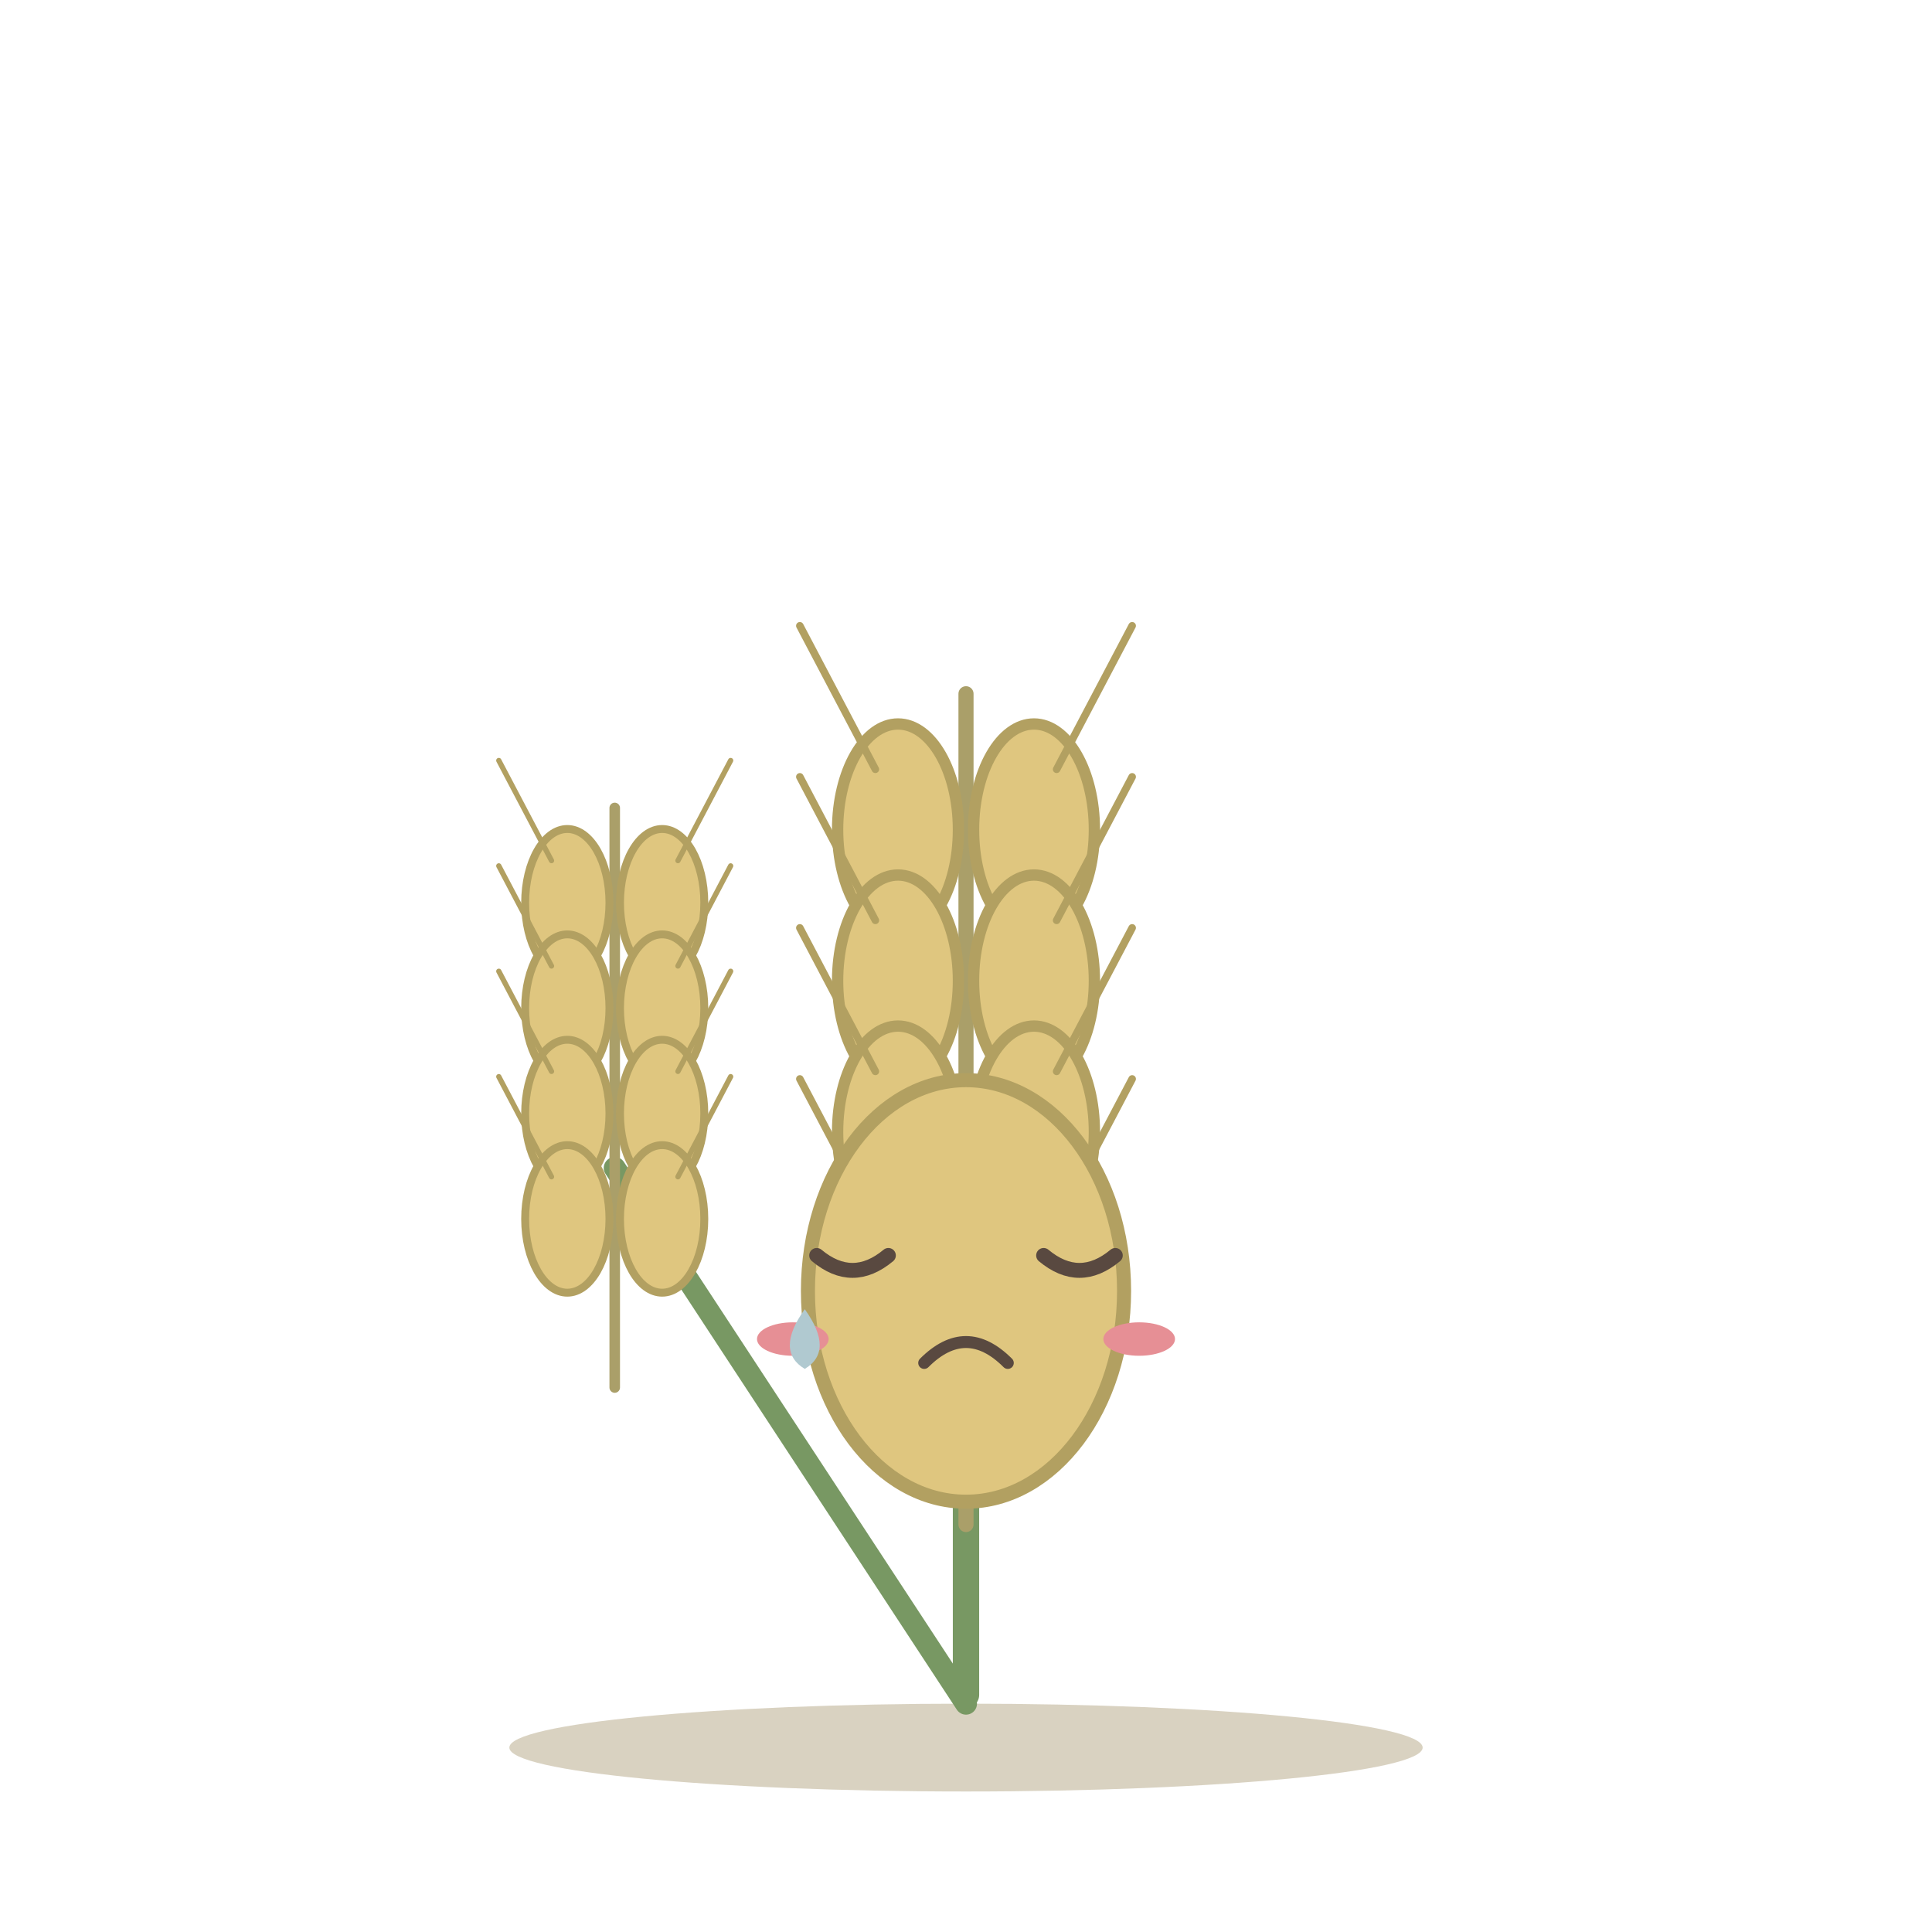
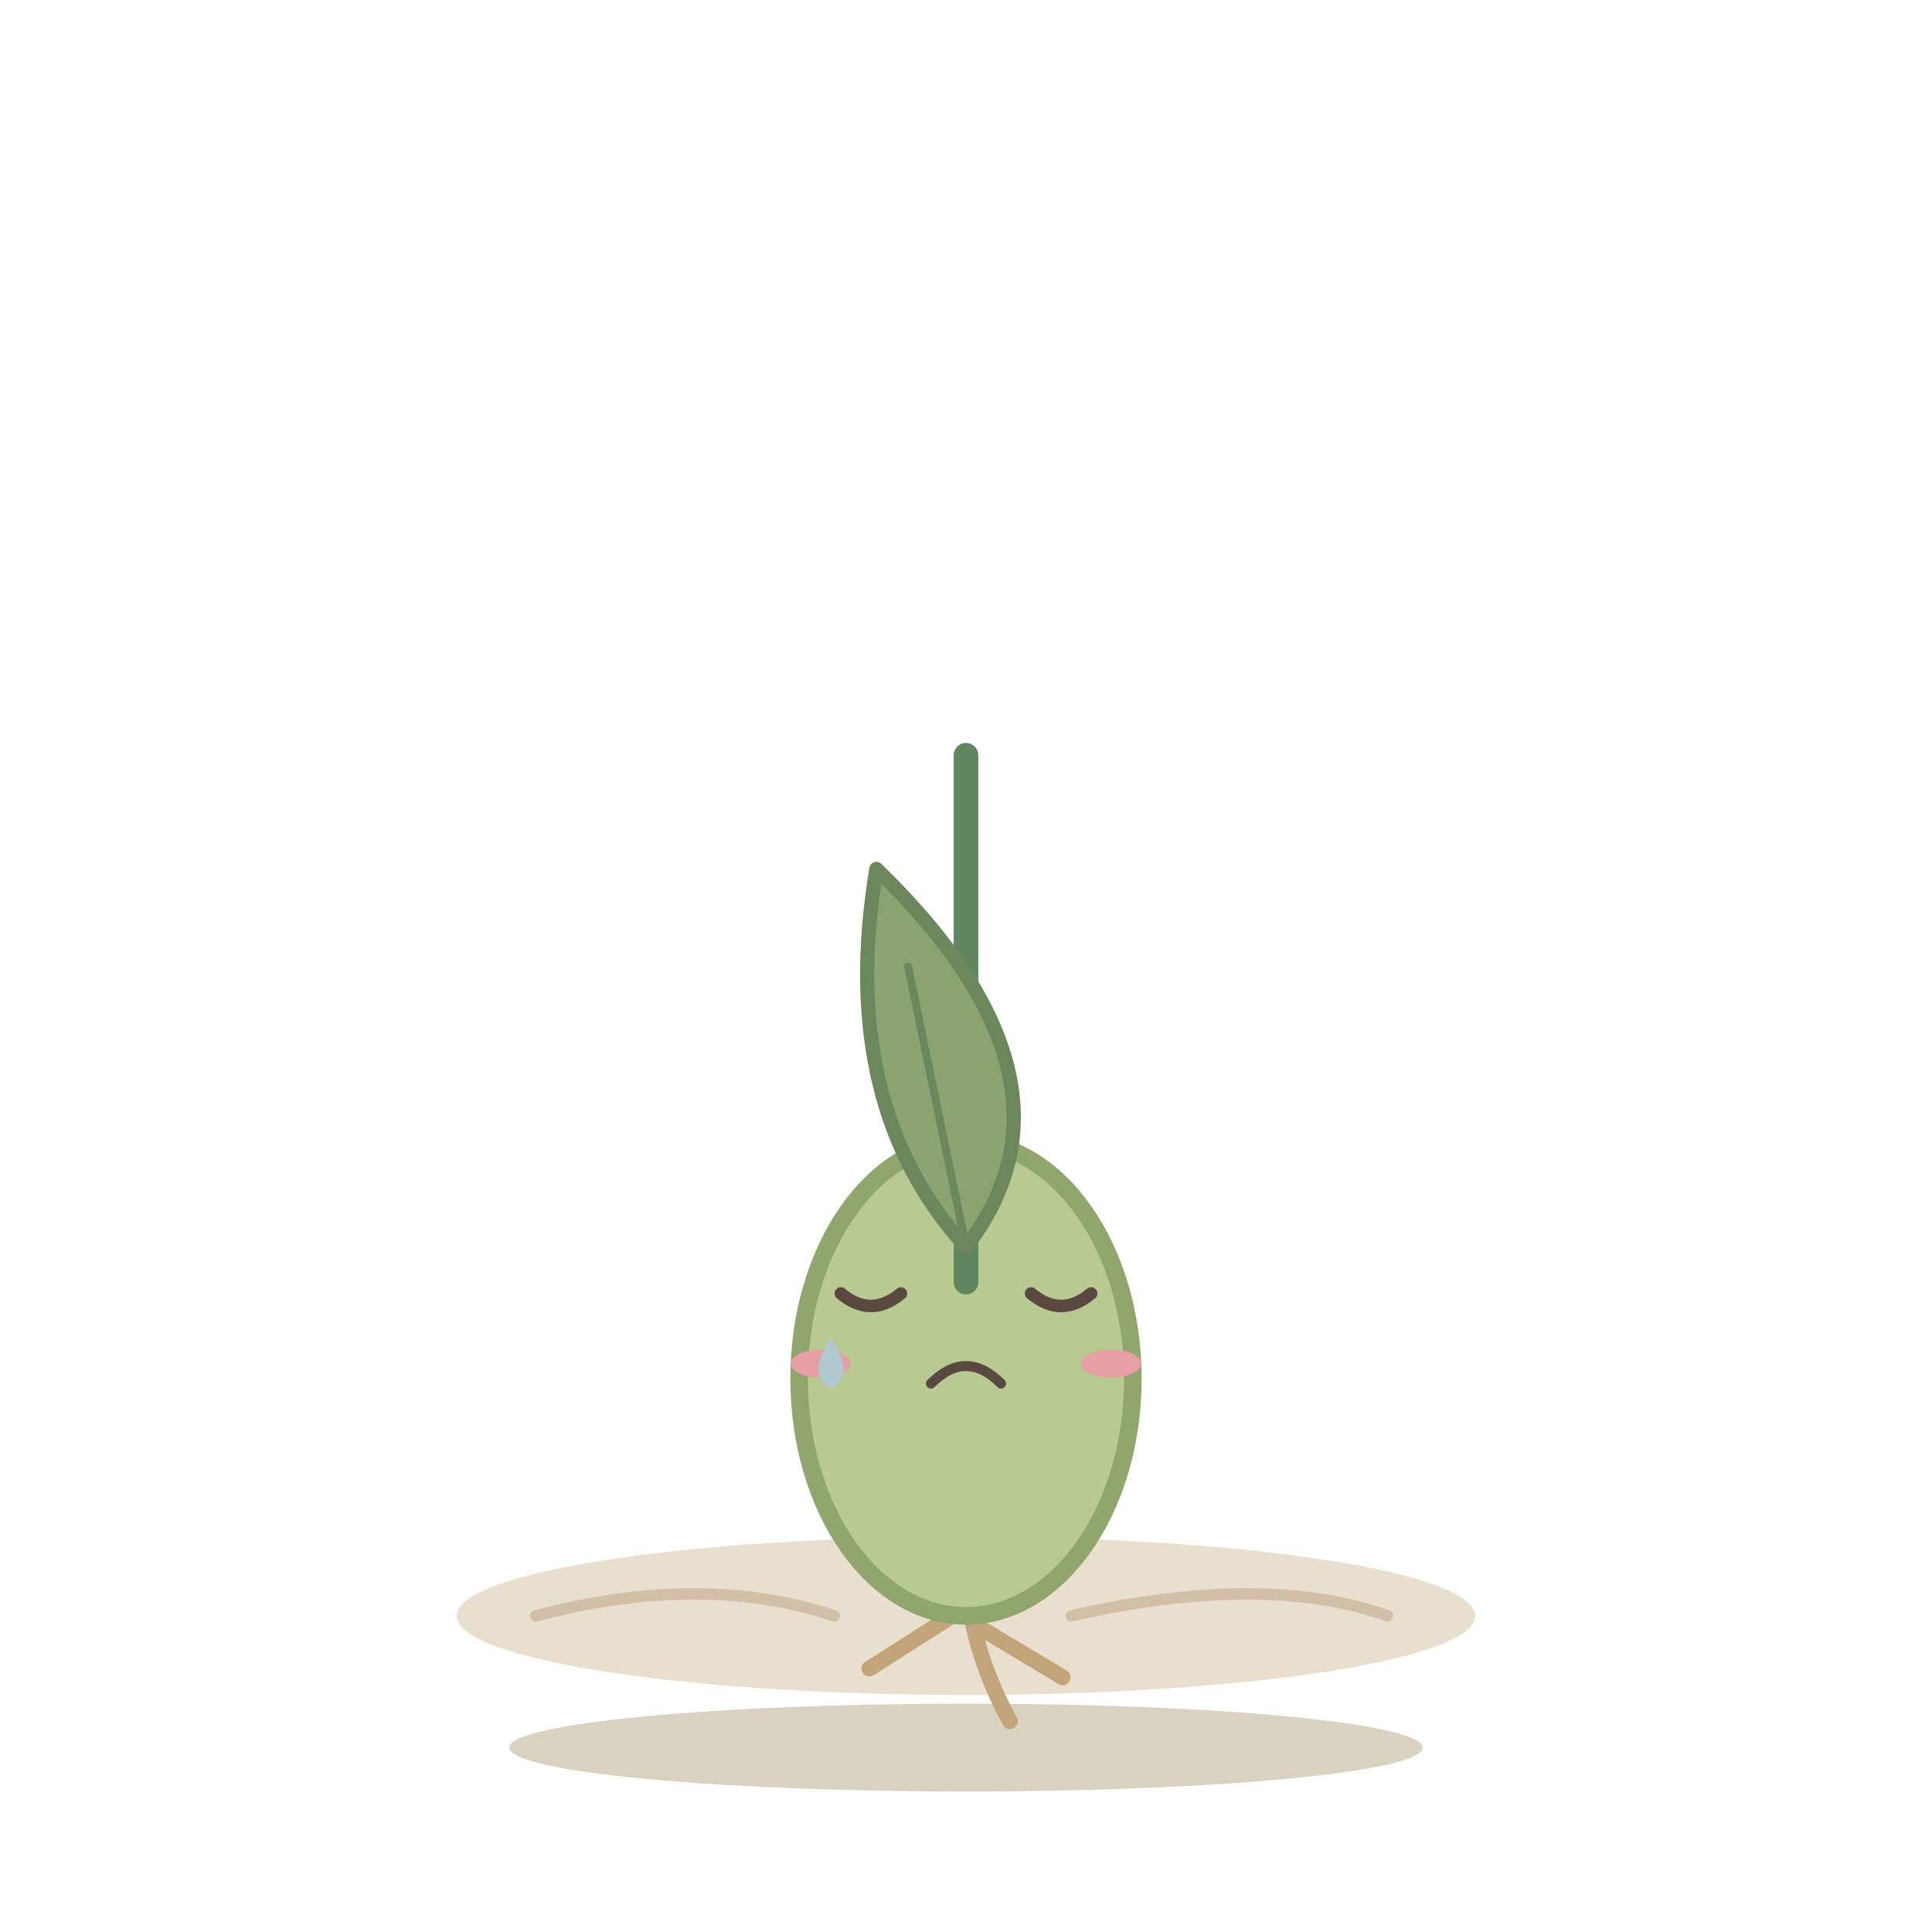
<svg xmlns="http://www.w3.org/2000/svg" width="220" height="220" viewBox="0 0 220 220" role="img" data-character="barley" data-stage="3">
  <ellipse cx="110" cy="199" rx="52" ry="5" fill="#d9d2c1" stroke="none" stroke-width="2" />
-   <path d="M110 161V193" fill="none" stroke="#789863" stroke-width="3" stroke-linecap="round" stroke-linejoin="round" />
-   <path d="M110 194 70 133" fill="none" stroke="#789863" stroke-width="2.5" stroke-linecap="round" stroke-linejoin="round" />
-   <g transform="translate(70 122) scale(0.6)">
-     <path d="M0 60V-50" fill="none" stroke="#aa9f69" stroke-width="2" stroke-linecap="round" stroke-linejoin="round" />
-     <ellipse cx="-9" cy="-32" rx="8" ry="14" fill="#dfc67f" stroke="#b2a061" stroke-width="1.5" />
-     <ellipse cx="9" cy="-32" rx="8" ry="14" fill="#dfc67f" stroke="#b2a061" stroke-width="1.5" />
-     <path d="M-12 -40l-10-19m34 19 10-19" fill="none" stroke="#b2a061" stroke-width="1" stroke-linecap="round" stroke-linejoin="round" />
-     <ellipse cx="-9" cy="-12" rx="8" ry="14" fill="#dfc67f" stroke="#b2a061" stroke-width="1.5" />
-     <ellipse cx="9" cy="-12" rx="8" ry="14" fill="#dfc67f" stroke="#b2a061" stroke-width="1.5" />
-     <path d="M-12 -20l-10-19m34 19 10-19" fill="none" stroke="#b2a061" stroke-width="1" stroke-linecap="round" stroke-linejoin="round" />
-     <ellipse cx="-9" cy="8" rx="8" ry="14" fill="#dfc67f" stroke="#b2a061" stroke-width="1.5" />
-     <ellipse cx="9" cy="8" rx="8" ry="14" fill="#dfc67f" stroke="#b2a061" stroke-width="1.5" />
-     <path d="M-12 0l-10-19m34 19 10-19" fill="none" stroke="#b2a061" stroke-width="1" stroke-linecap="round" stroke-linejoin="round" />
-     <ellipse cx="-9" cy="28" rx="8" ry="14" fill="#dfc67f" stroke="#b2a061" stroke-width="1.5" />
-     <ellipse cx="9" cy="28" rx="8" ry="14" fill="#dfc67f" stroke="#b2a061" stroke-width="1.5" />
-     <path d="M-12 20l-10-19m34 19 10-19" fill="none" stroke="#b2a061" stroke-width="1" stroke-linecap="round" stroke-linejoin="round" />
+   <ellipse cx="110" cy="184" rx="58" ry="9" fill="#e8dfcf" stroke="none" stroke-width="2" />
+   <path d="M61 184q19-5 34 0m27 0q22-5 36 0" fill="none" stroke="#d1c0a7" stroke-width="1.3" stroke-linecap="round" stroke-linejoin="round" />
+   <g data-part="roots">
+     <path d="M110 173q-1 12 5 23m-5-13-11 7m12-5 10 6" fill="none" stroke="#c3a57b" stroke-width="1.8" stroke-linecap="round" stroke-linejoin="round" />
  </g>
-   <g transform="translate(110 122) scale(0.86)">
-     <path d="M0 60V-50" fill="none" stroke="#aa9f69" stroke-width="2" stroke-linecap="round" stroke-linejoin="round" />
-     <ellipse cx="-9" cy="-32" rx="8" ry="14" fill="#dfc67f" stroke="#b2a061" stroke-width="1.5" />
-     <ellipse cx="9" cy="-32" rx="8" ry="14" fill="#dfc67f" stroke="#b2a061" stroke-width="1.5" />
-     <path d="M-12 -40l-10-19m34 19 10-19" fill="none" stroke="#b2a061" stroke-width="1" stroke-linecap="round" stroke-linejoin="round" />
-     <ellipse cx="-9" cy="-12" rx="8" ry="14" fill="#dfc67f" stroke="#b2a061" stroke-width="1.5" />
-     <ellipse cx="9" cy="-12" rx="8" ry="14" fill="#dfc67f" stroke="#b2a061" stroke-width="1.5" />
-     <path d="M-12 -20l-10-19m34 19 10-19" fill="none" stroke="#b2a061" stroke-width="1" stroke-linecap="round" stroke-linejoin="round" />
-     <ellipse cx="-9" cy="8" rx="8" ry="14" fill="#dfc67f" stroke="#b2a061" stroke-width="1.5" />
-     <ellipse cx="9" cy="8" rx="8" ry="14" fill="#dfc67f" stroke="#b2a061" stroke-width="1.5" />
-     <path d="M-12 0l-10-19m34 19 10-19" fill="none" stroke="#b2a061" stroke-width="1" stroke-linecap="round" stroke-linejoin="round" />
-     <ellipse cx="-9" cy="28" rx="8" ry="14" fill="#dfc67f" stroke="#b2a061" stroke-width="1.5" />
-     <ellipse cx="9" cy="28" rx="8" ry="14" fill="#dfc67f" stroke="#b2a061" stroke-width="1.5" />
-     <path d="M-12 20l-10-19m34 19 10-19" fill="none" stroke="#b2a061" stroke-width="1" stroke-linecap="round" stroke-linejoin="round" />
+   <ellipse cx="110" cy="157" rx="19" ry="27" fill="#b8c991" stroke="#91a66d" stroke-width="2" />
+   <path d="M110 146V86" fill="none" stroke="#5f865e" stroke-width="2.8" stroke-linecap="round" stroke-linejoin="round" />
+   <g transform="translate(110 142) rotate(-18) scale(0.9)">
+     <path d="M0 0Q-10-22 4-49Q22-15 0 0Z" fill="#8aa370" stroke="#6c875b" stroke-width="1.8" stroke-linecap="round" stroke-linejoin="round" />
+     <path d="M0 0 4-36" fill="none" stroke="#6c875b" stroke-width="1" stroke-linecap="round" stroke-linejoin="round" />
  </g>
-   <ellipse cx="110" cy="147" rx="18" ry="24" fill="#dfc67f" stroke="#b2a061" stroke-width="1.6" />
-   <g transform="translate(110 145) scale(0.68)">
-     <path d="M-25-3q6 5 12 0m26 0q6 5 12 0" fill="none" stroke="#594940" stroke-width="2.5" stroke-linecap="round" stroke-linejoin="round" />
+   <g transform="translate(110 149) scale(0.57)">
+     <g class="sproutEyes">
+       <path d="M-25-3q6 5 12 0m26 0q6 5 12 0" fill="none" stroke="#594940" stroke-width="2.5" stroke-linecap="round" stroke-linejoin="round" />
+     </g>
    <path d="M-7 15q7-7 14 0" fill="none" stroke="#594940" stroke-width="2" stroke-linecap="round" stroke-linejoin="round" />
-     <ellipse cx="-29" cy="11" rx="6" ry="2.8" fill="#e68f95" stroke="none" stroke-width="2" />
-     <ellipse cx="29" cy="11" rx="6" ry="2.8" fill="#e68f95" stroke="none" stroke-width="2" />
+     <ellipse cx="-29" cy="11" rx="6" ry="2.8" fill="#e6a0a5" stroke="none" stroke-width="2" />
+     <ellipse cx="29" cy="11" rx="6" ry="2.8" fill="#e6a0a5" stroke="none" stroke-width="2" />
    <path d="M-27 6q-5 7 0 10q5-3 0-10Z" fill="#b0c9d0" stroke="none" stroke-width="2.4" stroke-linecap="round" stroke-linejoin="round" />
  </g>
</svg>
